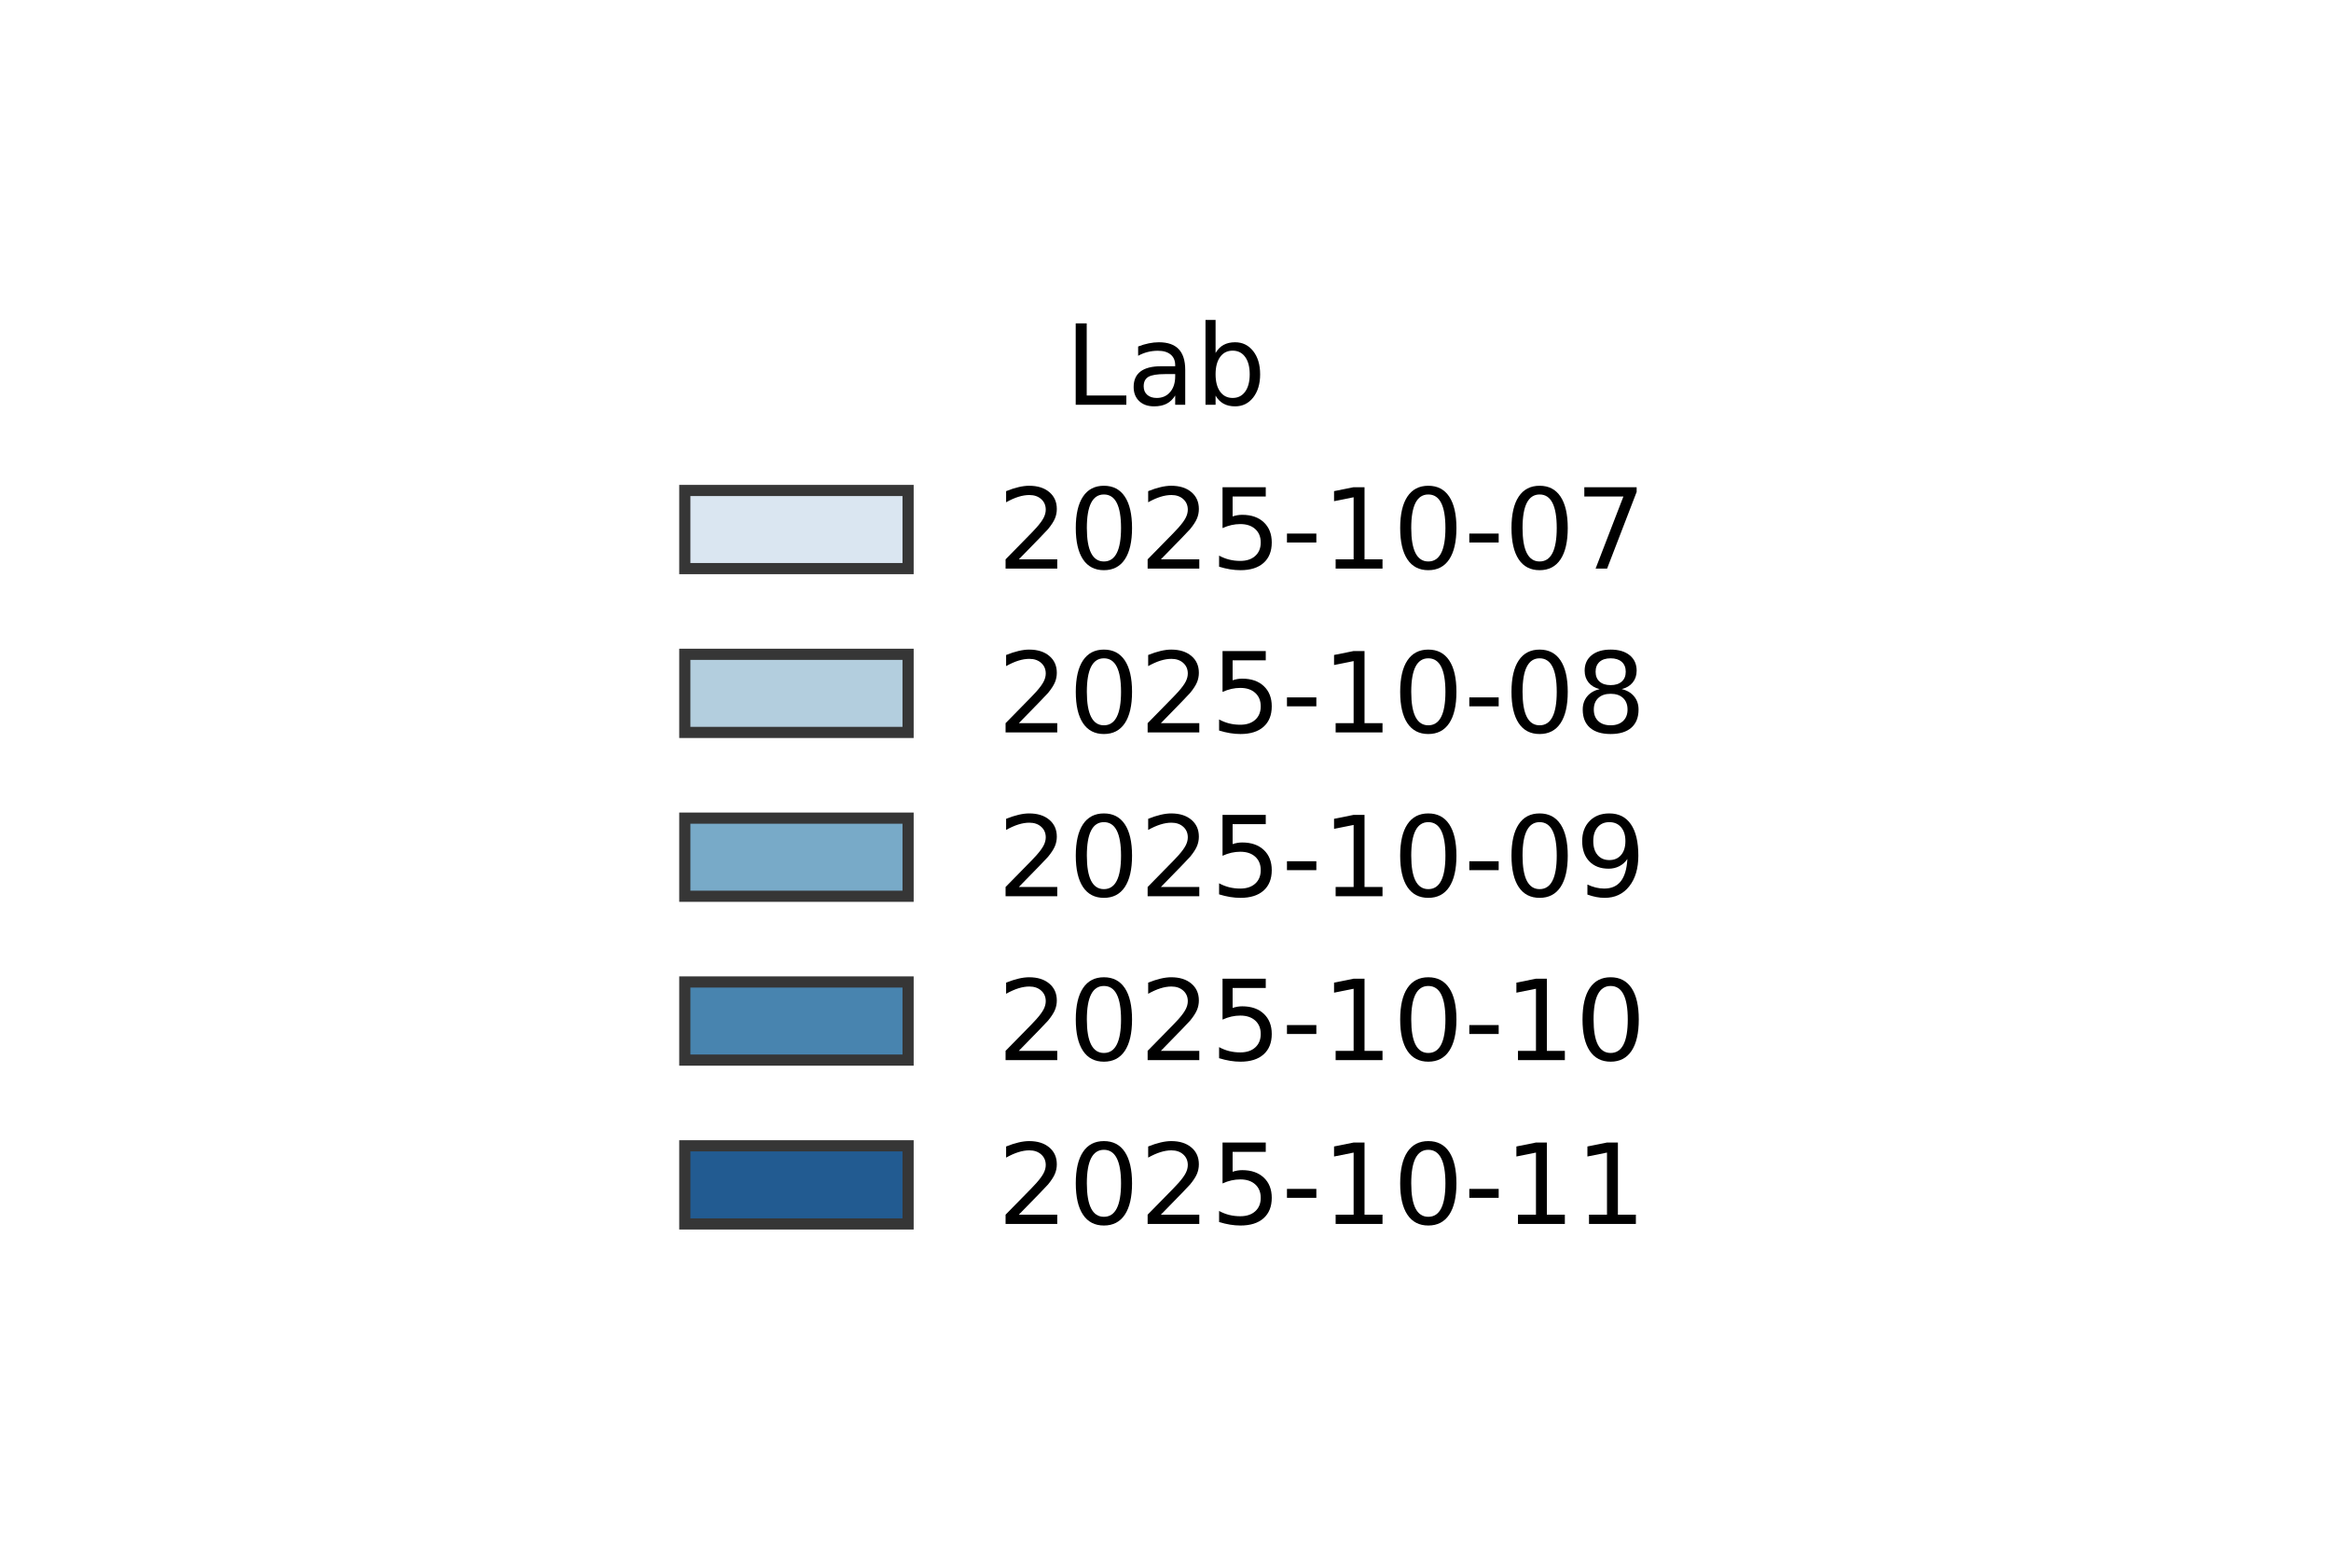
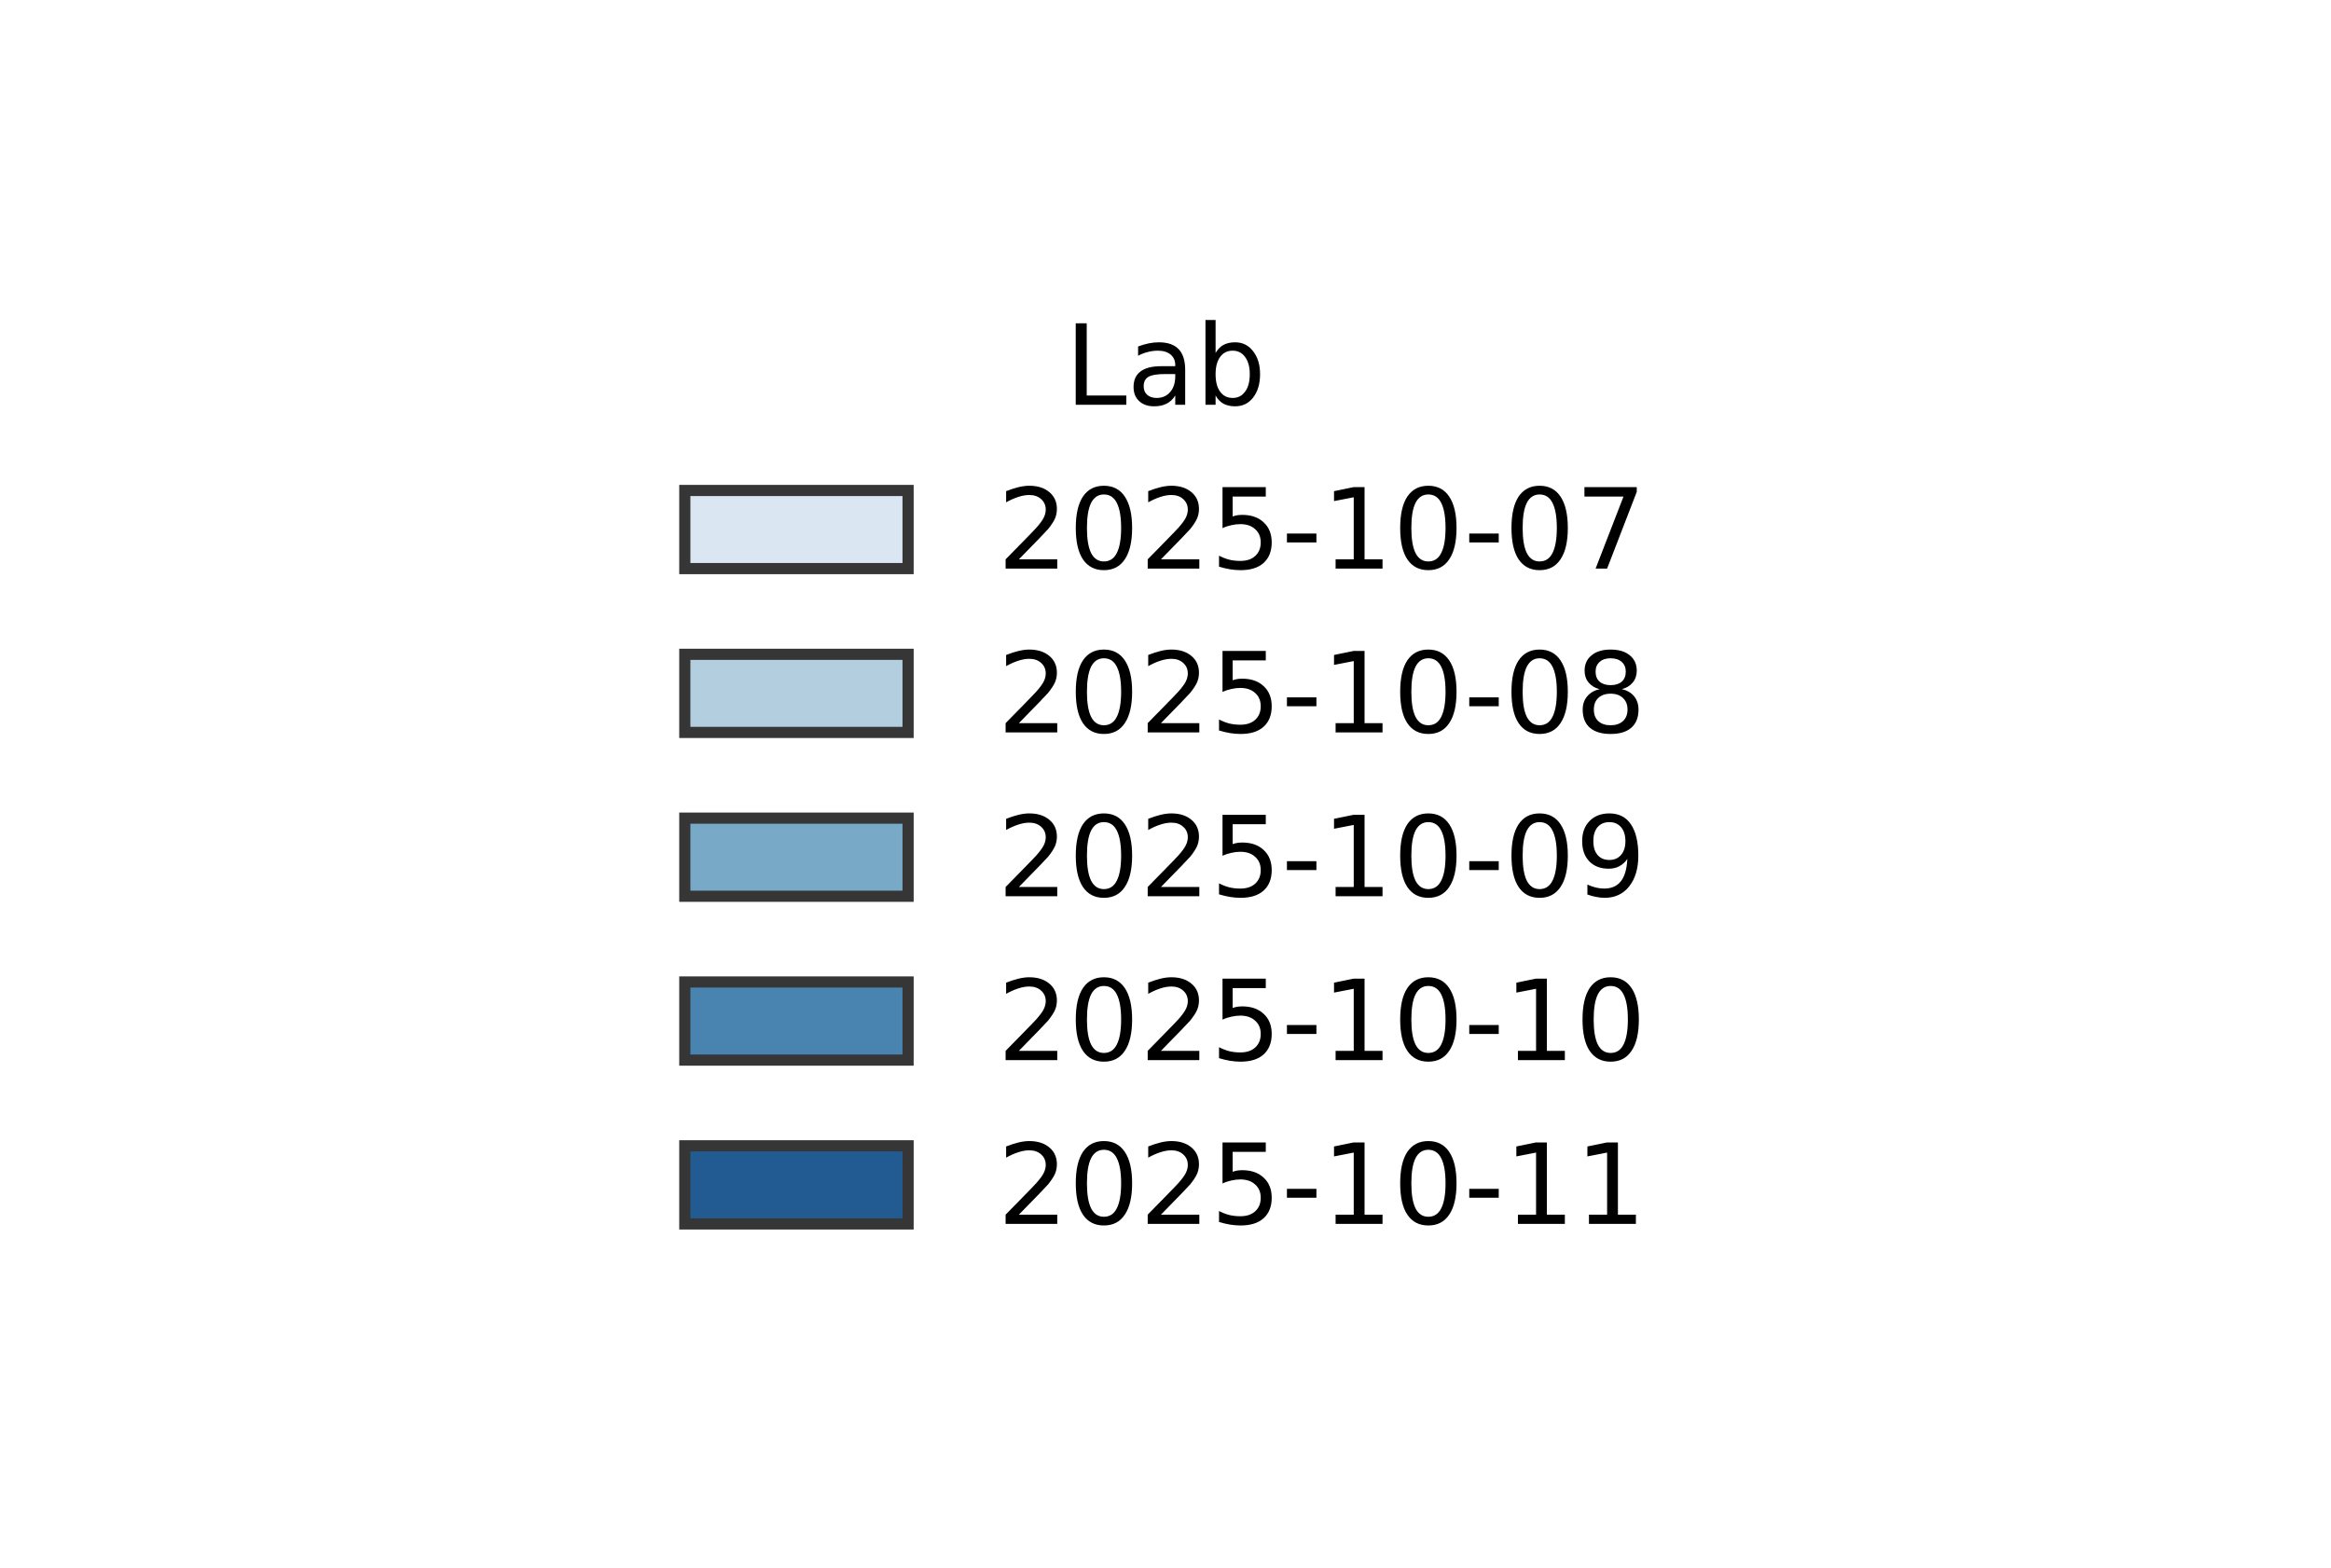
- <svg xmlns="http://www.w3.org/2000/svg" xmlns:xlink="http://www.w3.org/1999/xlink" width="208.8pt" height="140.4pt" viewBox="0 0 208.8 140.4" version="1.1">
+ <svg xmlns="http://www.w3.org/2000/svg" width="208.8pt" height="140.4pt" viewBox="0 0 208.8 140.4" version="1.1">
  <defs>
    <style type="text/css">*{stroke-linejoin: round; stroke-linecap: butt}</style>
  </defs>
  <g id="figure_1">
    <g id="patch_1">
      <path d="M 0 140.4  L 208.8 140.4  L 208.8 0  L 0 0  L 0 140.4  z " style="fill: none" />
    </g>
    <g id="axes_1">
      <g id="legend_1">
        <g id="text_1">
-           <g transform="translate(95.37578 36.26406) scale(0.1 -0.1)">
-             <defs>
-               <path id="DejaVuSans-4c" d="M 628 4666  L 1259 4666  L 1259 531  L 3531 531  L 3531 0  L 628 0  L 628 4666  z " transform="scale(0.015625)" />
-               <path id="DejaVuSans-61" d="M 2194 1759  Q 1497 1759 1228 1600  Q 959 1441 959 1056  Q 959 750 1161 570  Q 1363 391 1709 391  Q 2188 391 2477 730  Q 2766 1069 2766 1631  L 2766 1759  L 2194 1759  z M 3341 1997  L 3341 0  L 2766 0  L 2766 531  Q 2569 213 2275 61  Q 1981 -91 1556 -91  Q 1019 -91 701 211  Q 384 513 384 1019  Q 384 1609 779 1909  Q 1175 2209 1959 2209  L 2766 2209  L 2766 2266  Q 2766 2663 2505 2880  Q 2244 3097 1772 3097  Q 1472 3097 1187 3025  Q 903 2953 641 2809  L 641 3341  Q 956 3463 1253 3523  Q 1550 3584 1831 3584  Q 2591 3584 2966 3190  Q 3341 2797 3341 1997  z " transform="scale(0.015625)" />
-               <path id="DejaVuSans-62" d="M 3116 1747  Q 3116 2381 2855 2742  Q 2594 3103 2138 3103  Q 1681 3103 1420 2742  Q 1159 2381 1159 1747  Q 1159 1113 1420 752  Q 1681 391 2138 391  Q 2594 391 2855 752  Q 3116 1113 3116 1747  z M 1159 2969  Q 1341 3281 1617 3432  Q 1894 3584 2278 3584  Q 2916 3584 3314 3078  Q 3713 2572 3713 1747  Q 3713 922 3314 415  Q 2916 -91 2278 -91  Q 1894 -91 1617 61  Q 1341 213 1159 525  L 1159 0  L 581 0  L 581 4863  L 1159 4863  L 1159 2969  z " transform="scale(0.015625)" />
-             </defs>
-             <use xlink:href="#DejaVuSans-4c" />
-             <use xlink:href="#DejaVuSans-61" transform="translate(55.71289 0)" />
-             <use xlink:href="#DejaVuSans-62" transform="translate(116.9922 0)" />
-           </g>
+           <text style="font-size: 10px; font-family: 'DejaVu Sans', 'Bitstream Vera Sans', 'Computer Modern Sans Serif', 'Lucida Grande', 'Verdana', 'Geneva', 'Lucid', 'Arial', 'Helvetica', 'Avant Garde', sans-serif; text-anchor: start" x="95.376" y="36.264" transform="rotate(-0 95.37578 36.26406)">Lab</text>
        </g>
        <g id="patch_2">
          <path d="M 61.342 50.942  L 81.342 50.942  L 81.342 43.942  L 61.342 43.942  z " style="fill: #dae6f1; stroke: #363636; stroke-linejoin: miter" />
        </g>
        <g id="text_2">
-           <g transform="translate(89.34219 50.94219) scale(0.1 -0.1)">
-             <defs>
-               <path id="DejaVuSans-32" d="M 1228 531  L 3431 531  L 3431 0  L 469 0  L 469 531  Q 828 903 1448 1529  Q 2069 2156 2228 2338  Q 2531 2678 2651 2914  Q 2772 3150 2772 3378  Q 2772 3750 2511 3984  Q 2250 4219 1831 4219  Q 1534 4219 1204 4116  Q 875 4013 500 3803  L 500 4441  Q 881 4594 1212 4672  Q 1544 4750 1819 4750  Q 2544 4750 2975 4387  Q 3406 4025 3406 3419  Q 3406 3131 3298 2873  Q 3191 2616 2906 2266  Q 2828 2175 2409 1742  Q 1991 1309 1228 531  z " transform="scale(0.015625)" />
-               <path id="DejaVuSans-30" d="M 2034 4250  Q 1547 4250 1301 3770  Q 1056 3291 1056 2328  Q 1056 1369 1301 889  Q 1547 409 2034 409  Q 2525 409 2770 889  Q 3016 1369 3016 2328  Q 3016 3291 2770 3770  Q 2525 4250 2034 4250  z M 2034 4750  Q 2819 4750 3233 4129  Q 3647 3509 3647 2328  Q 3647 1150 3233 529  Q 2819 -91 2034 -91  Q 1250 -91 836 529  Q 422 1150 422 2328  Q 422 3509 836 4129  Q 1250 4750 2034 4750  z " transform="scale(0.015625)" />
-               <path id="DejaVuSans-35" d="M 691 4666  L 3169 4666  L 3169 4134  L 1269 4134  L 1269 2991  Q 1406 3038 1543 3061  Q 1681 3084 1819 3084  Q 2600 3084 3056 2656  Q 3513 2228 3513 1497  Q 3513 744 3044 326  Q 2575 -91 1722 -91  Q 1428 -91 1123 -41  Q 819 9 494 109  L 494 744  Q 775 591 1075 516  Q 1375 441 1709 441  Q 2250 441 2565 725  Q 2881 1009 2881 1497  Q 2881 1984 2565 2268  Q 2250 2553 1709 2553  Q 1456 2553 1204 2497  Q 953 2441 691 2322  L 691 4666  z " transform="scale(0.015625)" />
-               <path id="DejaVuSans-2d" d="M 313 2009  L 1997 2009  L 1997 1497  L 313 1497  L 313 2009  z " transform="scale(0.015625)" />
-               <path id="DejaVuSans-31" d="M 794 531  L 1825 531  L 1825 4091  L 703 3866  L 703 4441  L 1819 4666  L 2450 4666  L 2450 531  L 3481 531  L 3481 0  L 794 0  L 794 531  z " transform="scale(0.015625)" />
-               <path id="DejaVuSans-37" d="M 525 4666  L 3525 4666  L 3525 4397  L 1831 0  L 1172 0  L 2766 4134  L 525 4134  L 525 4666  z " transform="scale(0.015625)" />
-             </defs>
-             <use xlink:href="#DejaVuSans-32" />
-             <use xlink:href="#DejaVuSans-30" transform="translate(63.62305 0)" />
-             <use xlink:href="#DejaVuSans-32" transform="translate(127.2461 0)" />
-             <use xlink:href="#DejaVuSans-35" transform="translate(190.8691 0)" />
-             <use xlink:href="#DejaVuSans-2d" transform="translate(254.4922 0)" />
-             <use xlink:href="#DejaVuSans-31" transform="translate(290.5762 0)" />
-             <use xlink:href="#DejaVuSans-30" transform="translate(354.1992 0)" />
-             <use xlink:href="#DejaVuSans-2d" transform="translate(417.8223 0)" />
-             <use xlink:href="#DejaVuSans-30" transform="translate(453.9062 0)" />
-             <use xlink:href="#DejaVuSans-37" transform="translate(517.5293 0)" />
-           </g>
+           <text style="font-size: 10px; font-family: 'DejaVu Sans', 'Bitstream Vera Sans', 'Computer Modern Sans Serif', 'Lucida Grande', 'Verdana', 'Geneva', 'Lucid', 'Arial', 'Helvetica', 'Avant Garde', sans-serif; text-anchor: start" x="89.342" y="50.942" transform="rotate(-0 89.34219 50.94219)">2025-10-07</text>
        </g>
        <g id="patch_3">
          <path d="M 61.342 65.62  L 81.342 65.62  L 81.342 58.62  L 61.342 58.62  z " style="fill: #b3cede; stroke: #363636; stroke-linejoin: miter" />
        </g>
        <g id="text_3">
-           <g transform="translate(89.34219 65.62031) scale(0.1 -0.1)">
-             <defs>
-               <path id="DejaVuSans-38" d="M 2034 2216  Q 1584 2216 1326 1975  Q 1069 1734 1069 1313  Q 1069 891 1326 650  Q 1584 409 2034 409  Q 2484 409 2743 651  Q 3003 894 3003 1313  Q 3003 1734 2745 1975  Q 2488 2216 2034 2216  z M 1403 2484  Q 997 2584 770 2862  Q 544 3141 544 3541  Q 544 4100 942 4425  Q 1341 4750 2034 4750  Q 2731 4750 3128 4425  Q 3525 4100 3525 3541  Q 3525 3141 3298 2862  Q 3072 2584 2669 2484  Q 3125 2378 3379 2068  Q 3634 1759 3634 1313  Q 3634 634 3220 271  Q 2806 -91 2034 -91  Q 1263 -91 848 271  Q 434 634 434 1313  Q 434 1759 690 2068  Q 947 2378 1403 2484  z M 1172 3481  Q 1172 3119 1398 2916  Q 1625 2713 2034 2713  Q 2441 2713 2670 2916  Q 2900 3119 2900 3481  Q 2900 3844 2670 4047  Q 2441 4250 2034 4250  Q 1625 4250 1398 4047  Q 1172 3844 1172 3481  z " transform="scale(0.015625)" />
-             </defs>
-             <use xlink:href="#DejaVuSans-32" />
-             <use xlink:href="#DejaVuSans-30" transform="translate(63.62305 0)" />
-             <use xlink:href="#DejaVuSans-32" transform="translate(127.2461 0)" />
-             <use xlink:href="#DejaVuSans-35" transform="translate(190.8691 0)" />
-             <use xlink:href="#DejaVuSans-2d" transform="translate(254.4922 0)" />
-             <use xlink:href="#DejaVuSans-31" transform="translate(290.5762 0)" />
-             <use xlink:href="#DejaVuSans-30" transform="translate(354.1992 0)" />
-             <use xlink:href="#DejaVuSans-2d" transform="translate(417.8223 0)" />
-             <use xlink:href="#DejaVuSans-30" transform="translate(453.9062 0)" />
-             <use xlink:href="#DejaVuSans-38" transform="translate(517.5293 0)" />
-           </g>
+           <text style="font-size: 10px; font-family: 'DejaVu Sans', 'Bitstream Vera Sans', 'Computer Modern Sans Serif', 'Lucida Grande', 'Verdana', 'Geneva', 'Lucid', 'Arial', 'Helvetica', 'Avant Garde', sans-serif; text-anchor: start" x="89.342" y="65.62" transform="rotate(-0 89.34219 65.62031)">2025-10-08</text>
        </g>
        <g id="patch_4">
          <path d="M 61.342 80.298  L 81.342 80.298  L 81.342 73.298  L 61.342 73.298  z " style="fill: #78aac8; stroke: #363636; stroke-linejoin: miter" />
        </g>
        <g id="text_4">
-           <g transform="translate(89.34219 80.29844) scale(0.1 -0.1)">
-             <defs>
-               <path id="DejaVuSans-39" d="M 703 97  L 703 672  Q 941 559 1184 500  Q 1428 441 1663 441  Q 2288 441 2617 861  Q 2947 1281 2994 2138  Q 2813 1869 2534 1725  Q 2256 1581 1919 1581  Q 1219 1581 811 2004  Q 403 2428 403 3163  Q 403 3881 828 4315  Q 1253 4750 1959 4750  Q 2769 4750 3195 4129  Q 3622 3509 3622 2328  Q 3622 1225 3098 567  Q 2575 -91 1691 -91  Q 1453 -91 1209 -44  Q 966 3 703 97  z M 1959 2075  Q 2384 2075 2632 2365  Q 2881 2656 2881 3163  Q 2881 3666 2632 3958  Q 2384 4250 1959 4250  Q 1534 4250 1286 3958  Q 1038 3666 1038 3163  Q 1038 2656 1286 2365  Q 1534 2075 1959 2075  z " transform="scale(0.015625)" />
-             </defs>
-             <use xlink:href="#DejaVuSans-32" />
-             <use xlink:href="#DejaVuSans-30" transform="translate(63.62305 0)" />
-             <use xlink:href="#DejaVuSans-32" transform="translate(127.2461 0)" />
-             <use xlink:href="#DejaVuSans-35" transform="translate(190.8691 0)" />
-             <use xlink:href="#DejaVuSans-2d" transform="translate(254.4922 0)" />
-             <use xlink:href="#DejaVuSans-31" transform="translate(290.5762 0)" />
-             <use xlink:href="#DejaVuSans-30" transform="translate(354.1992 0)" />
-             <use xlink:href="#DejaVuSans-2d" transform="translate(417.8223 0)" />
-             <use xlink:href="#DejaVuSans-30" transform="translate(453.9062 0)" />
-             <use xlink:href="#DejaVuSans-39" transform="translate(517.5293 0)" />
-           </g>
+           <text style="font-size: 10px; font-family: 'DejaVu Sans', 'Bitstream Vera Sans', 'Computer Modern Sans Serif', 'Lucida Grande', 'Verdana', 'Geneva', 'Lucid', 'Arial', 'Helvetica', 'Avant Garde', sans-serif; text-anchor: start" x="89.342" y="80.298" transform="rotate(-0 89.34219 80.29844)">2025-10-09</text>
        </g>
        <g id="patch_5">
          <path d="M 61.342 94.977  L 81.342 94.977  L 81.342 87.977  L 61.342 87.977  z " style="fill: #4884af; stroke: #363636; stroke-linejoin: miter" />
        </g>
        <g id="text_5">
-           <g transform="translate(89.34219 94.97656) scale(0.1 -0.1)">
-             <use xlink:href="#DejaVuSans-32" />
-             <use xlink:href="#DejaVuSans-30" transform="translate(63.62305 0)" />
-             <use xlink:href="#DejaVuSans-32" transform="translate(127.2461 0)" />
-             <use xlink:href="#DejaVuSans-35" transform="translate(190.8691 0)" />
-             <use xlink:href="#DejaVuSans-2d" transform="translate(254.4922 0)" />
-             <use xlink:href="#DejaVuSans-31" transform="translate(290.5762 0)" />
-             <use xlink:href="#DejaVuSans-30" transform="translate(354.1992 0)" />
-             <use xlink:href="#DejaVuSans-2d" transform="translate(417.8223 0)" />
-             <use xlink:href="#DejaVuSans-31" transform="translate(453.9062 0)" />
-             <use xlink:href="#DejaVuSans-30" transform="translate(517.5293 0)" />
-           </g>
+           <text style="font-size: 10px; font-family: 'DejaVu Sans', 'Bitstream Vera Sans', 'Computer Modern Sans Serif', 'Lucida Grande', 'Verdana', 'Geneva', 'Lucid', 'Arial', 'Helvetica', 'Avant Garde', sans-serif; text-anchor: start" x="89.342" y="94.977" transform="rotate(-0 89.34219 94.97656)">2025-10-10</text>
        </g>
        <g id="patch_6">
          <path d="M 61.342 109.655  L 81.342 109.655  L 81.342 102.655  L 61.342 102.655  z " style="fill: #225b91; stroke: #363636; stroke-linejoin: miter" />
        </g>
        <g id="text_6">
-           <g transform="translate(89.34219 109.6547) scale(0.1 -0.1)">
-             <use xlink:href="#DejaVuSans-32" />
-             <use xlink:href="#DejaVuSans-30" transform="translate(63.62305 0)" />
-             <use xlink:href="#DejaVuSans-32" transform="translate(127.2461 0)" />
-             <use xlink:href="#DejaVuSans-35" transform="translate(190.8691 0)" />
-             <use xlink:href="#DejaVuSans-2d" transform="translate(254.4922 0)" />
-             <use xlink:href="#DejaVuSans-31" transform="translate(290.5762 0)" />
-             <use xlink:href="#DejaVuSans-30" transform="translate(354.1992 0)" />
-             <use xlink:href="#DejaVuSans-2d" transform="translate(417.8223 0)" />
-             <use xlink:href="#DejaVuSans-31" transform="translate(453.9062 0)" />
-             <use xlink:href="#DejaVuSans-31" transform="translate(517.5293 0)" />
-           </g>
+           <text style="font-size: 10px; font-family: 'DejaVu Sans', 'Bitstream Vera Sans', 'Computer Modern Sans Serif', 'Lucida Grande', 'Verdana', 'Geneva', 'Lucid', 'Arial', 'Helvetica', 'Avant Garde', sans-serif; text-anchor: start" x="89.342" y="109.655" transform="rotate(-0 89.34219 109.6547)">2025-10-11</text>
        </g>
      </g>
    </g>
  </g>
</svg>
